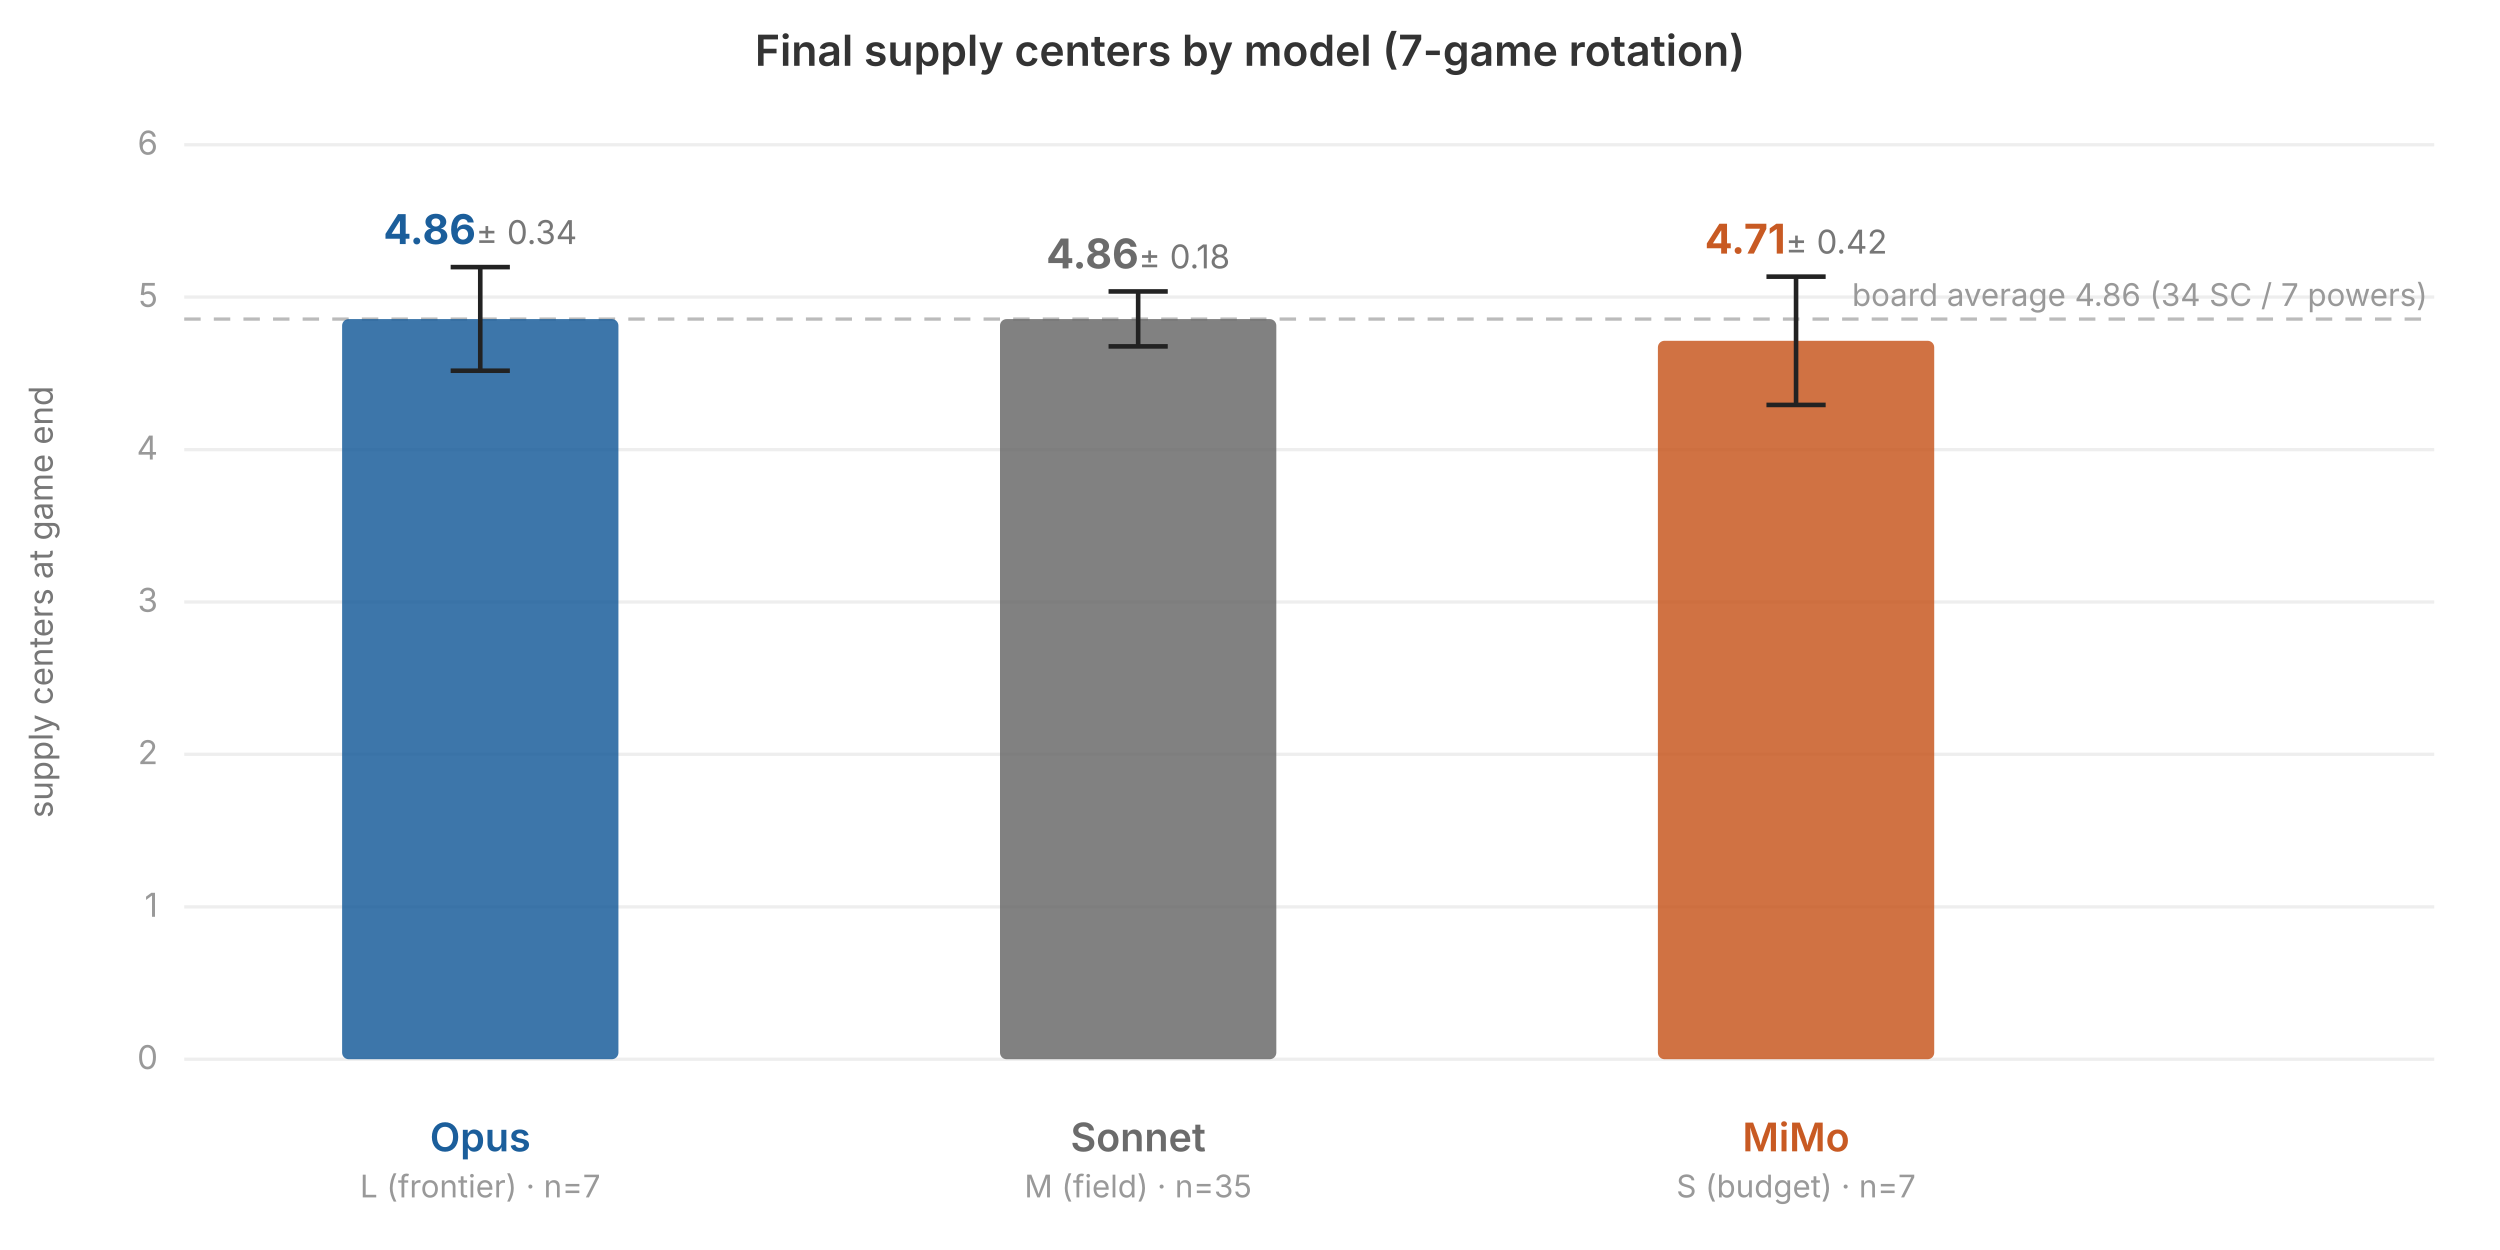
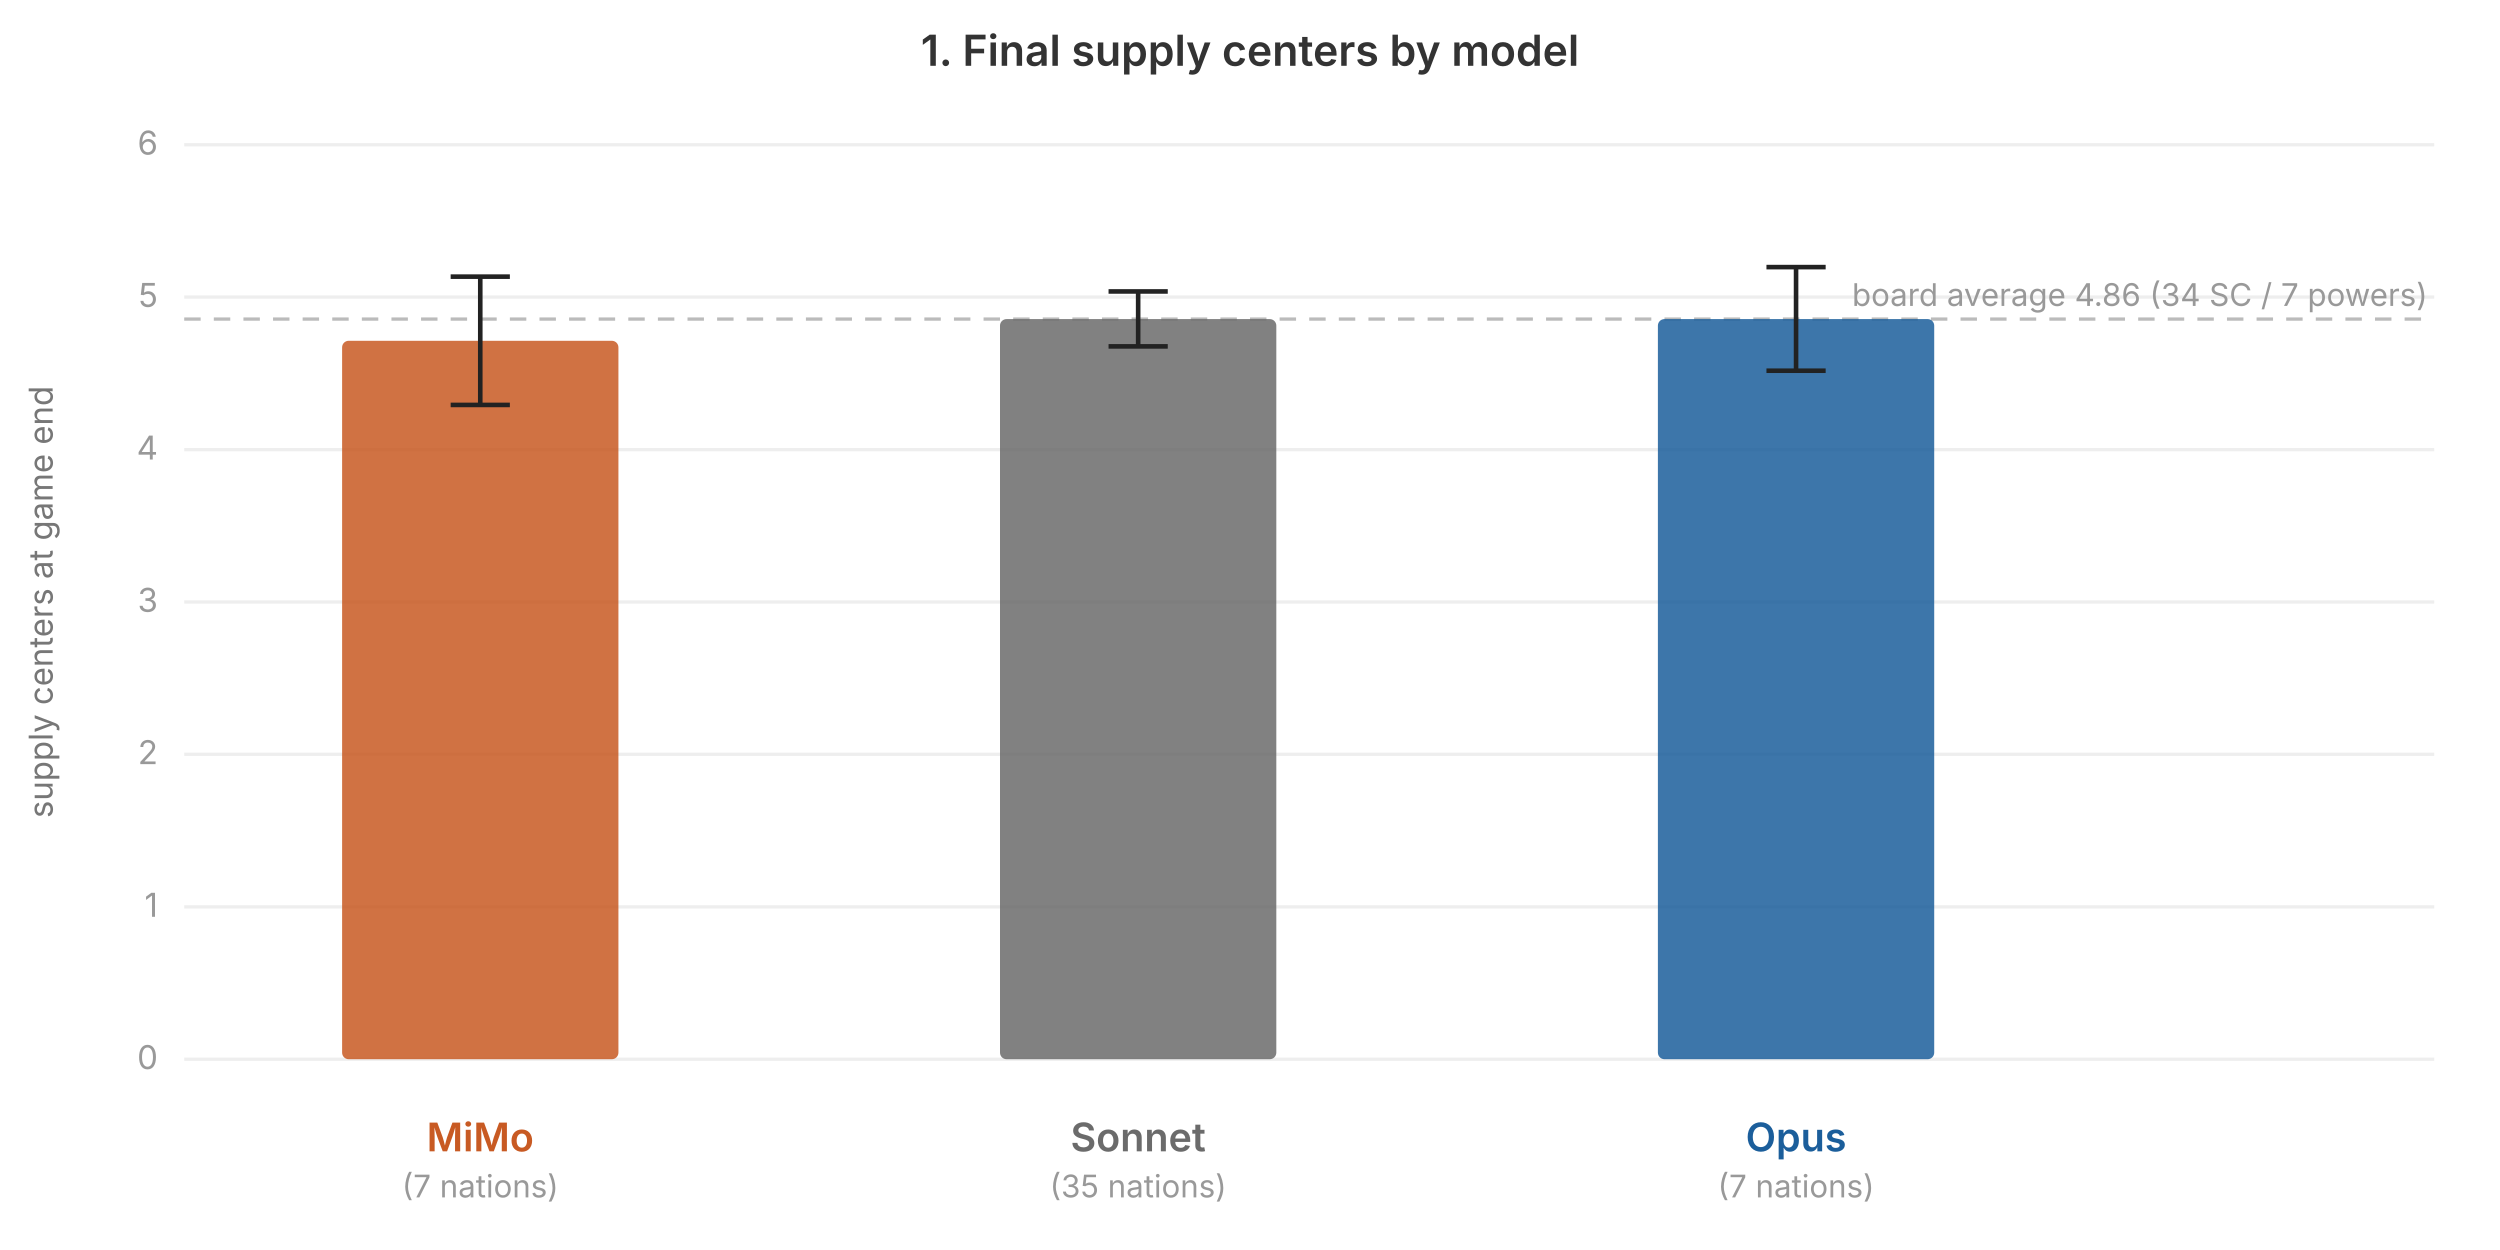
<svg xmlns="http://www.w3.org/2000/svg" viewBox="0 0 760 380" font-family="-apple-system, system-ui, sans-serif" width="760" height="380">
-   <text x="380" y="20" text-anchor="middle" font-size="13" font-weight="600" fill="#333">Final supply centers by model (7-game rotation)</text>
+   <text x="380" y="20" text-anchor="middle" font-size="13" font-weight="600" fill="#333">1. Final supply centers by model</text>
  <line x1="56" y1="322.0" x2="740" y2="322.0" stroke="#eee" stroke-width="1" />
  <text x="48" y="325.0" text-anchor="end" font-size="10" fill="#999">0</text>
  <line x1="56" y1="275.7" x2="740" y2="275.7" stroke="#eee" stroke-width="1" />
  <text x="48" y="278.7" text-anchor="end" font-size="10" fill="#999">1</text>
  <line x1="56" y1="229.3" x2="740" y2="229.3" stroke="#eee" stroke-width="1" />
  <text x="48" y="232.3" text-anchor="end" font-size="10" fill="#999">2</text>
  <line x1="56" y1="183.0" x2="740" y2="183.0" stroke="#eee" stroke-width="1" />
  <text x="48" y="186.0" text-anchor="end" font-size="10" fill="#999">3</text>
  <line x1="56" y1="136.7" x2="740" y2="136.7" stroke="#eee" stroke-width="1" />
  <text x="48" y="139.7" text-anchor="end" font-size="10" fill="#999">4</text>
  <line x1="56" y1="90.3" x2="740" y2="90.3" stroke="#eee" stroke-width="1" />
  <text x="48" y="93.3" text-anchor="end" font-size="10" fill="#999">5</text>
  <line x1="56" y1="44.0" x2="740" y2="44.0" stroke="#eee" stroke-width="1" />
  <text x="48" y="47.0" text-anchor="end" font-size="10" fill="#999">6</text>
  <text x="16" y="183" font-size="10" fill="#777" transform="rotate(-90 16 183)" text-anchor="middle">supply centers at game end</text>
  <line x1="56" y1="97.0" x2="740" y2="97.0" stroke="#bbb" stroke-width="1" stroke-dasharray="5 4" />
  <text x="738" y="93.0" text-anchor="end" font-size="9.5" fill="#999">board average 4.86 (34 SC / 7 powers)</text>
-   <rect x="104.0" y="97.0" width="84" height="225.0" rx="2" fill="#1b5e9b" fill-opacity="0.85" />
-   <line x1="146.0" y1="81.2" x2="146.0" y2="112.7" stroke="#222" stroke-width="1.4" />
-   <line x1="137.0" y1="81.2" x2="155.0" y2="81.2" stroke="#222" stroke-width="1.4" />
-   <line x1="137.0" y1="112.7" x2="155.0" y2="112.7" stroke="#222" stroke-width="1.4" />
-   <text x="146" y="74.2" text-anchor="middle" font-size="12.5" font-weight="700" fill="#1b5e9b">4.86<tspan font-size="10" font-weight="400" fill="#777"> ± 0.34</tspan>
-   </text>
-   <text x="146" y="350" text-anchor="middle" font-size="12" font-weight="600" fill="#1b5e9b">Opus</text>
-   <text x="146" y="364" text-anchor="middle" font-size="9.5" fill="#999">L (frontier) · n=7</text>
+   <rect x="104.0" y="103.6" width="84" height="218.4" rx="2" fill="#c85a23" fill-opacity="0.85" />
+   <line x1="146.0" y1="84.1" x2="146.0" y2="123.1" stroke="#222" stroke-width="1.4" />
+   <line x1="137.0" y1="84.1" x2="155.0" y2="84.1" stroke="#222" stroke-width="1.4" />
+   <line x1="137.0" y1="123.1" x2="155.0" y2="123.1" stroke="#222" stroke-width="1.4" />
+   <text x="146" y="350" text-anchor="middle" font-size="12" font-weight="600" fill="#c85a23">MiMo</text>
+   <text x="146" y="364" text-anchor="middle" font-size="9.5" fill="#999">(7 nations)</text>
  <rect x="304.0" y="97.0" width="84" height="225.0" rx="2" fill="#6b6b6b" fill-opacity="0.85" />
  <line x1="346.0" y1="88.6" x2="346.0" y2="105.3" stroke="#222" stroke-width="1.4" />
  <line x1="337.0" y1="88.6" x2="355.0" y2="88.6" stroke="#222" stroke-width="1.4" />
  <line x1="337.0" y1="105.3" x2="355.0" y2="105.3" stroke="#222" stroke-width="1.4" />
-   <text x="346" y="81.6" text-anchor="middle" font-size="12.5" font-weight="700" fill="#6b6b6b">4.86<tspan font-size="10" font-weight="400" fill="#777"> ± 0.18</tspan>
-   </text>
  <text x="346" y="350" text-anchor="middle" font-size="12" font-weight="600" fill="#6b6b6b">Sonnet</text>
-   <text x="346" y="364" text-anchor="middle" font-size="9.5" fill="#999">M (field) · n=35</text>
-   <rect x="504.0" y="103.6" width="84" height="218.4" rx="2" fill="#c85a23" fill-opacity="0.85" />
-   <line x1="546.0" y1="84.1" x2="546.0" y2="123.1" stroke="#222" stroke-width="1.4" />
-   <line x1="537.0" y1="84.1" x2="555.0" y2="84.1" stroke="#222" stroke-width="1.4" />
-   <line x1="537.0" y1="123.1" x2="555.0" y2="123.1" stroke="#222" stroke-width="1.4" />
-   <text x="546" y="77.1" text-anchor="middle" font-size="12.5" font-weight="700" fill="#c85a23">4.71<tspan font-size="10" font-weight="400" fill="#777"> ± 0.42</tspan>
-   </text>
-   <text x="546" y="350" text-anchor="middle" font-size="12" font-weight="600" fill="#c85a23">MiMo</text>
-   <text x="546" y="364" text-anchor="middle" font-size="9.5" fill="#999">S (budget) · n=7</text>
+   <text x="346" y="364" text-anchor="middle" font-size="9.5" fill="#999">(35 nations)</text>
+   <rect x="504.0" y="97.0" width="84" height="225.0" rx="2" fill="#1b5e9b" fill-opacity="0.85" />
+   <line x1="546.0" y1="81.2" x2="546.0" y2="112.7" stroke="#222" stroke-width="1.4" />
+   <line x1="537.0" y1="81.2" x2="555.0" y2="81.2" stroke="#222" stroke-width="1.4" />
+   <line x1="537.0" y1="112.7" x2="555.0" y2="112.7" stroke="#222" stroke-width="1.4" />
+   <text x="546" y="350" text-anchor="middle" font-size="12" font-weight="600" fill="#1b5e9b">Opus</text>
+   <text x="546" y="364" text-anchor="middle" font-size="9.5" fill="#999">(7 nations)</text>
</svg>
